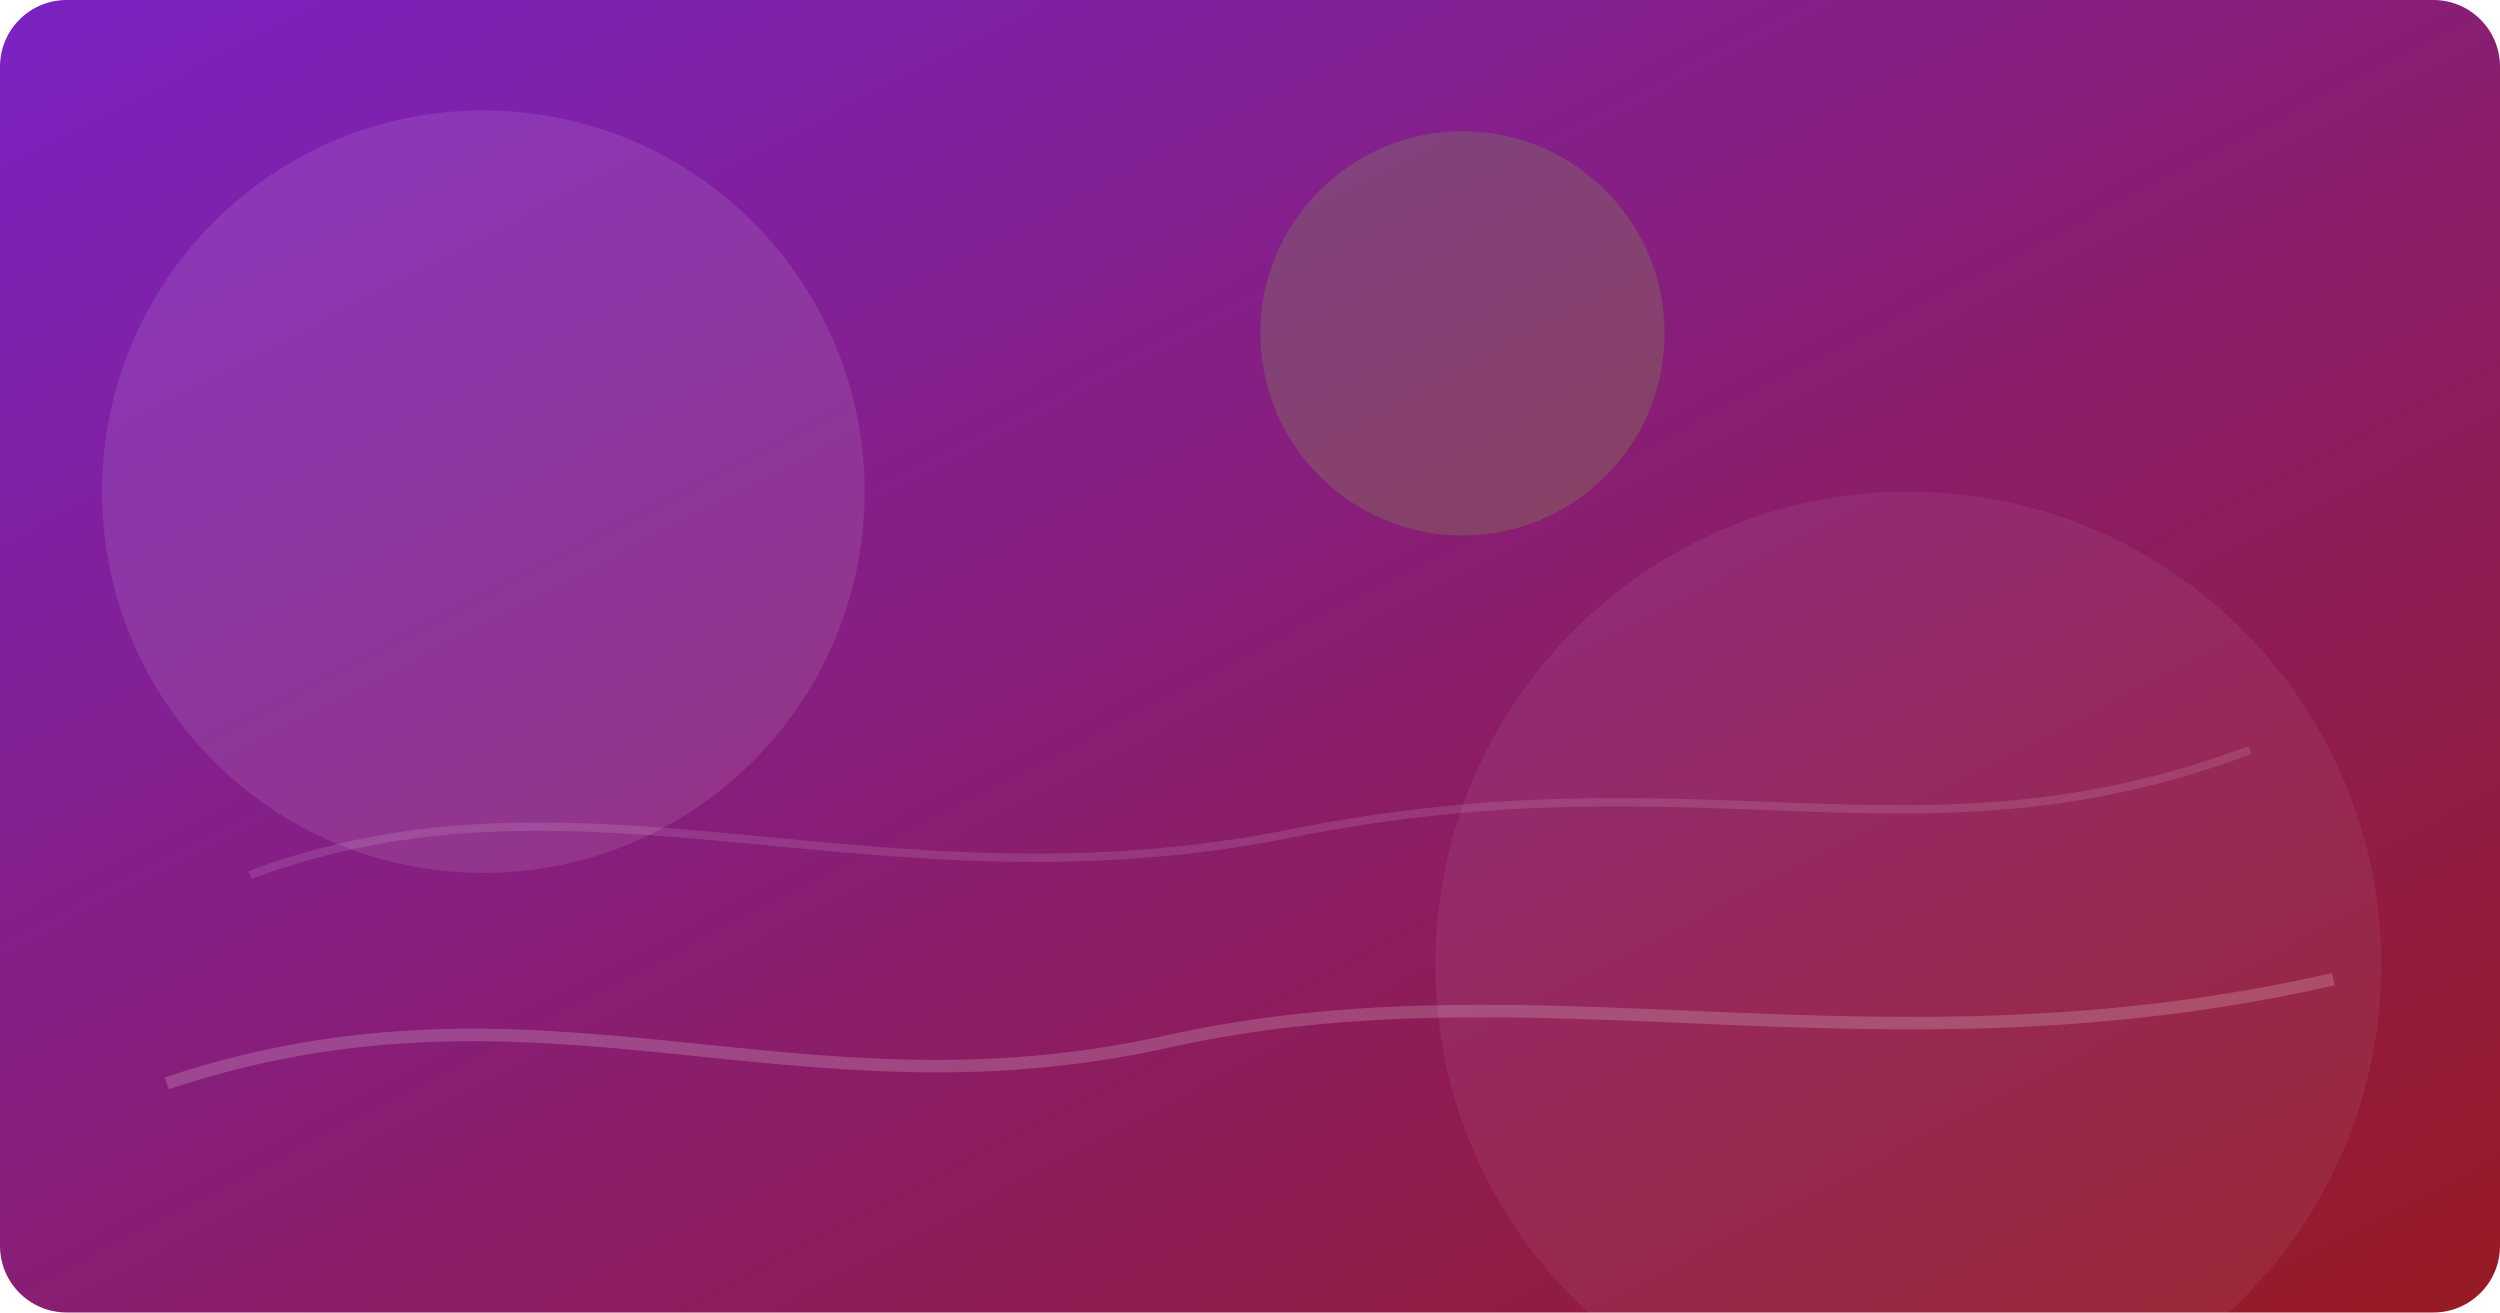
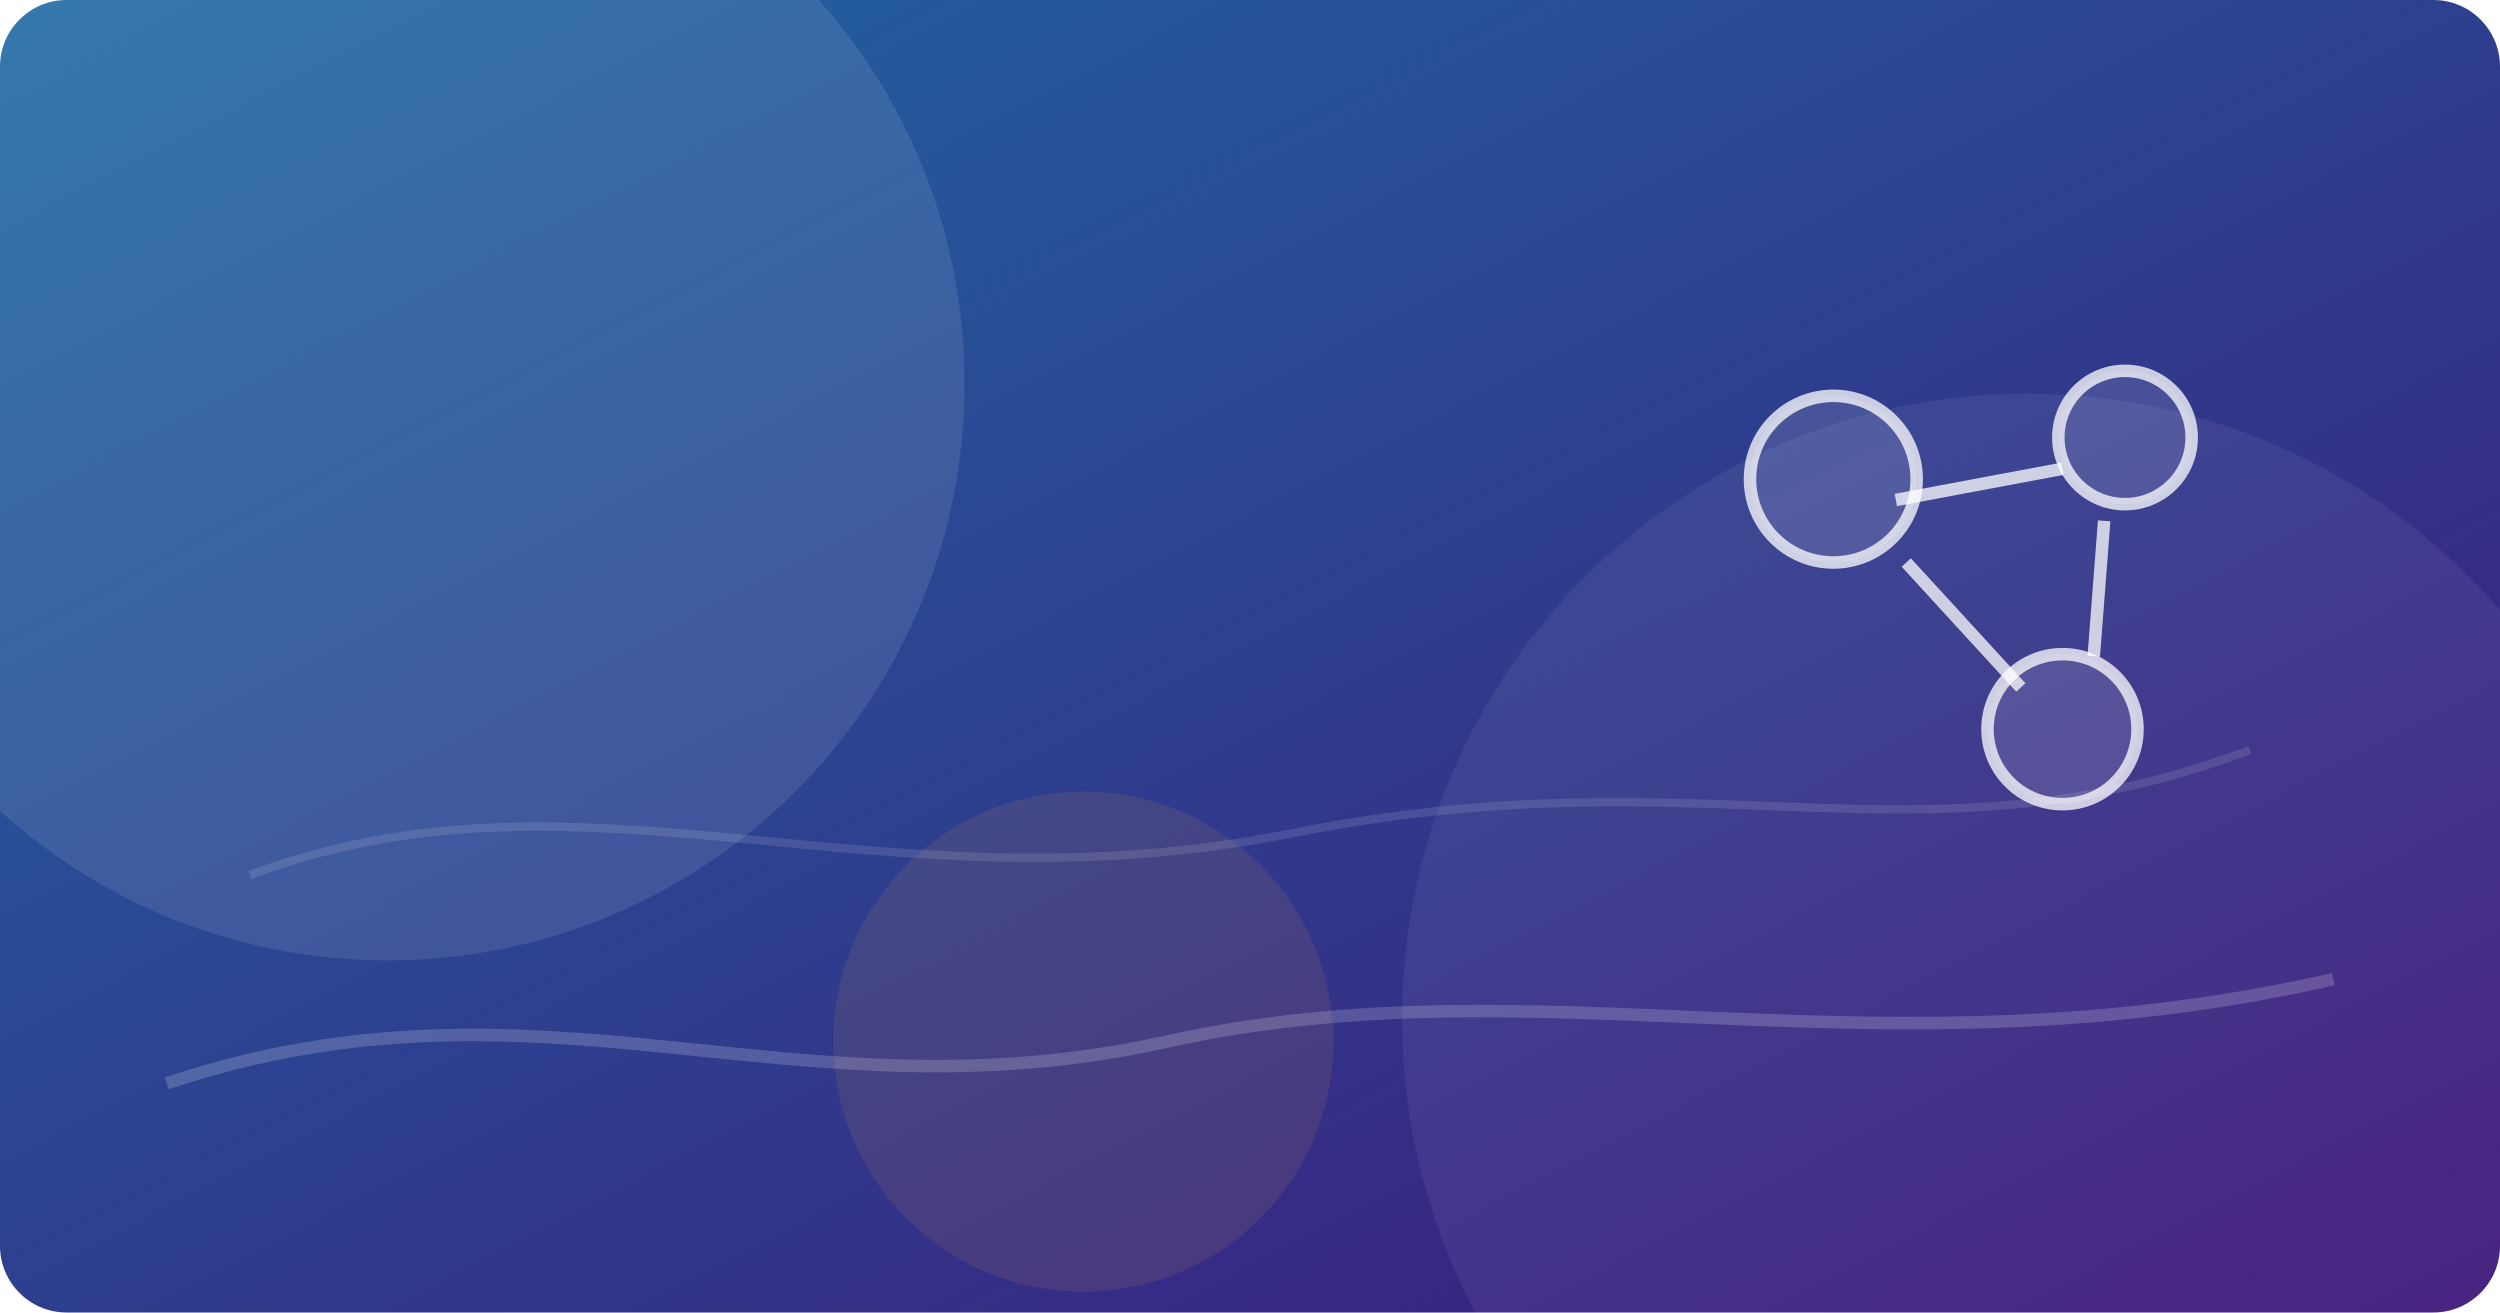
<svg xmlns="http://www.w3.org/2000/svg" width="1200" height="630" viewBox="0 0 1200 630" fill="none">
  <defs>
    <linearGradient id="bg" x1="0" y1="0" x2="1" y2="1">
-       <stop offset="0" stop-color="#7a22c3" />
-       <stop offset="1" stop-color="#971a23" />
+       <stop offset="0" stop-color="#1d69a4" />
+       <stop offset="1" stop-color="#3f1579" />
    </linearGradient>
  </defs>
  <rect width="1200" height="630" rx="32" fill="url(#bg)" />
-   <circle cx="232" cy="236" r="183" fill="rgba(255,255,255,0.10)" />
-   <circle cx="916" cy="463" r="227" fill="rgba(255,255,255,0.06)" />
-   <circle cx="702" cy="160" r="97" fill="#83e236" fill-opacity="0.18" />
+   <circle cx="186" cy="184" r="277" fill="rgba(255,255,255,0.10)" />
+   <circle cx="973" cy="489" r="300" fill="rgba(255,255,255,0.06)" />
+   <circle cx="520" cy="500" r="120" fill="#e08f51" fill-opacity="0.12" />
  <path d="M80 520 C 260 460, 380 540, 560 500 S 900 520, 1120 470" stroke="rgba(255,255,255,0.18)" stroke-width="6" fill="none" />
  <path d="M120 420 C 280 360, 420 440, 620 400 S 920 420, 1080 360" stroke="rgba(255,255,255,0.12)" stroke-width="4" fill="none" />
+   <g transform="translate(820 150)" stroke="rgba(255,255,255,0.75)" stroke-width="6" fill="rgba(255,255,255,0.12)">
+     <circle cx="60" cy="80" r="40" />
+     <circle cx="200" cy="60" r="32" />
+     <circle cx="170" cy="200" r="36" />
+     <line x1="90" y1="90" x2="170" y2="75" />
+     <line x1="95" y1="120" x2="150" y2="180" />
+     <line x1="190" y1="100" x2="185" y2="165" />
+   </g>
</svg>
